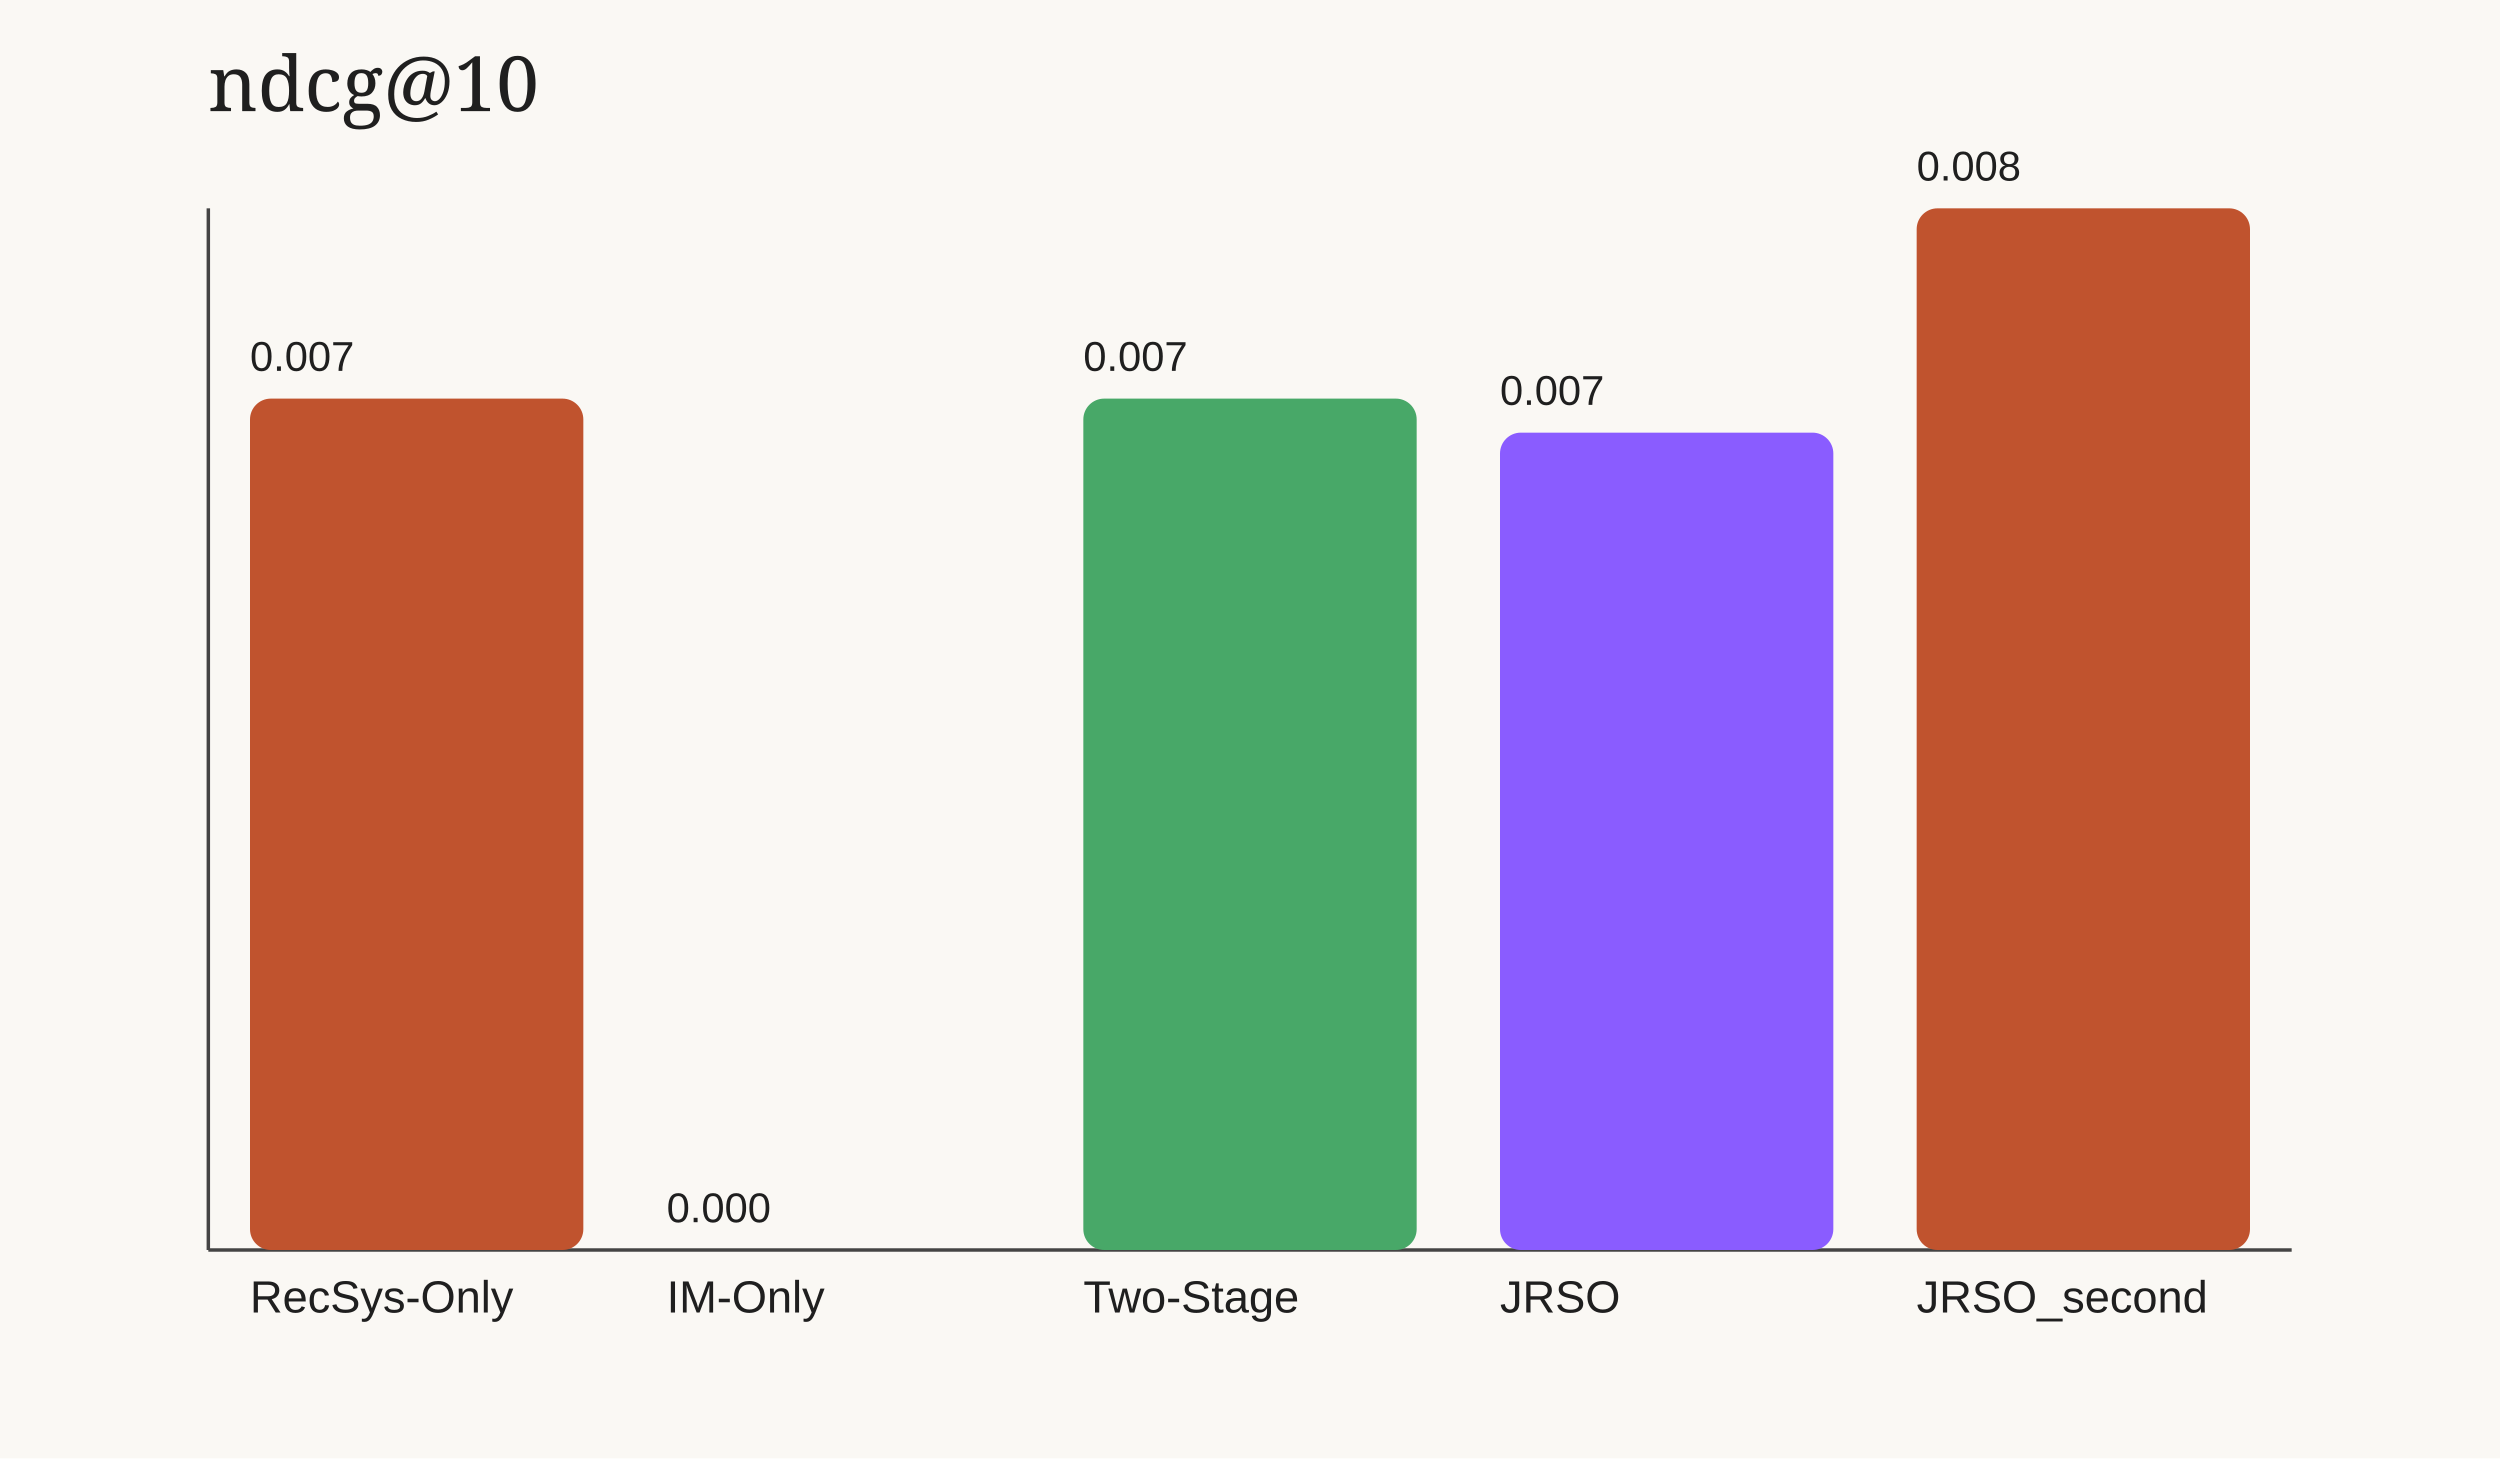
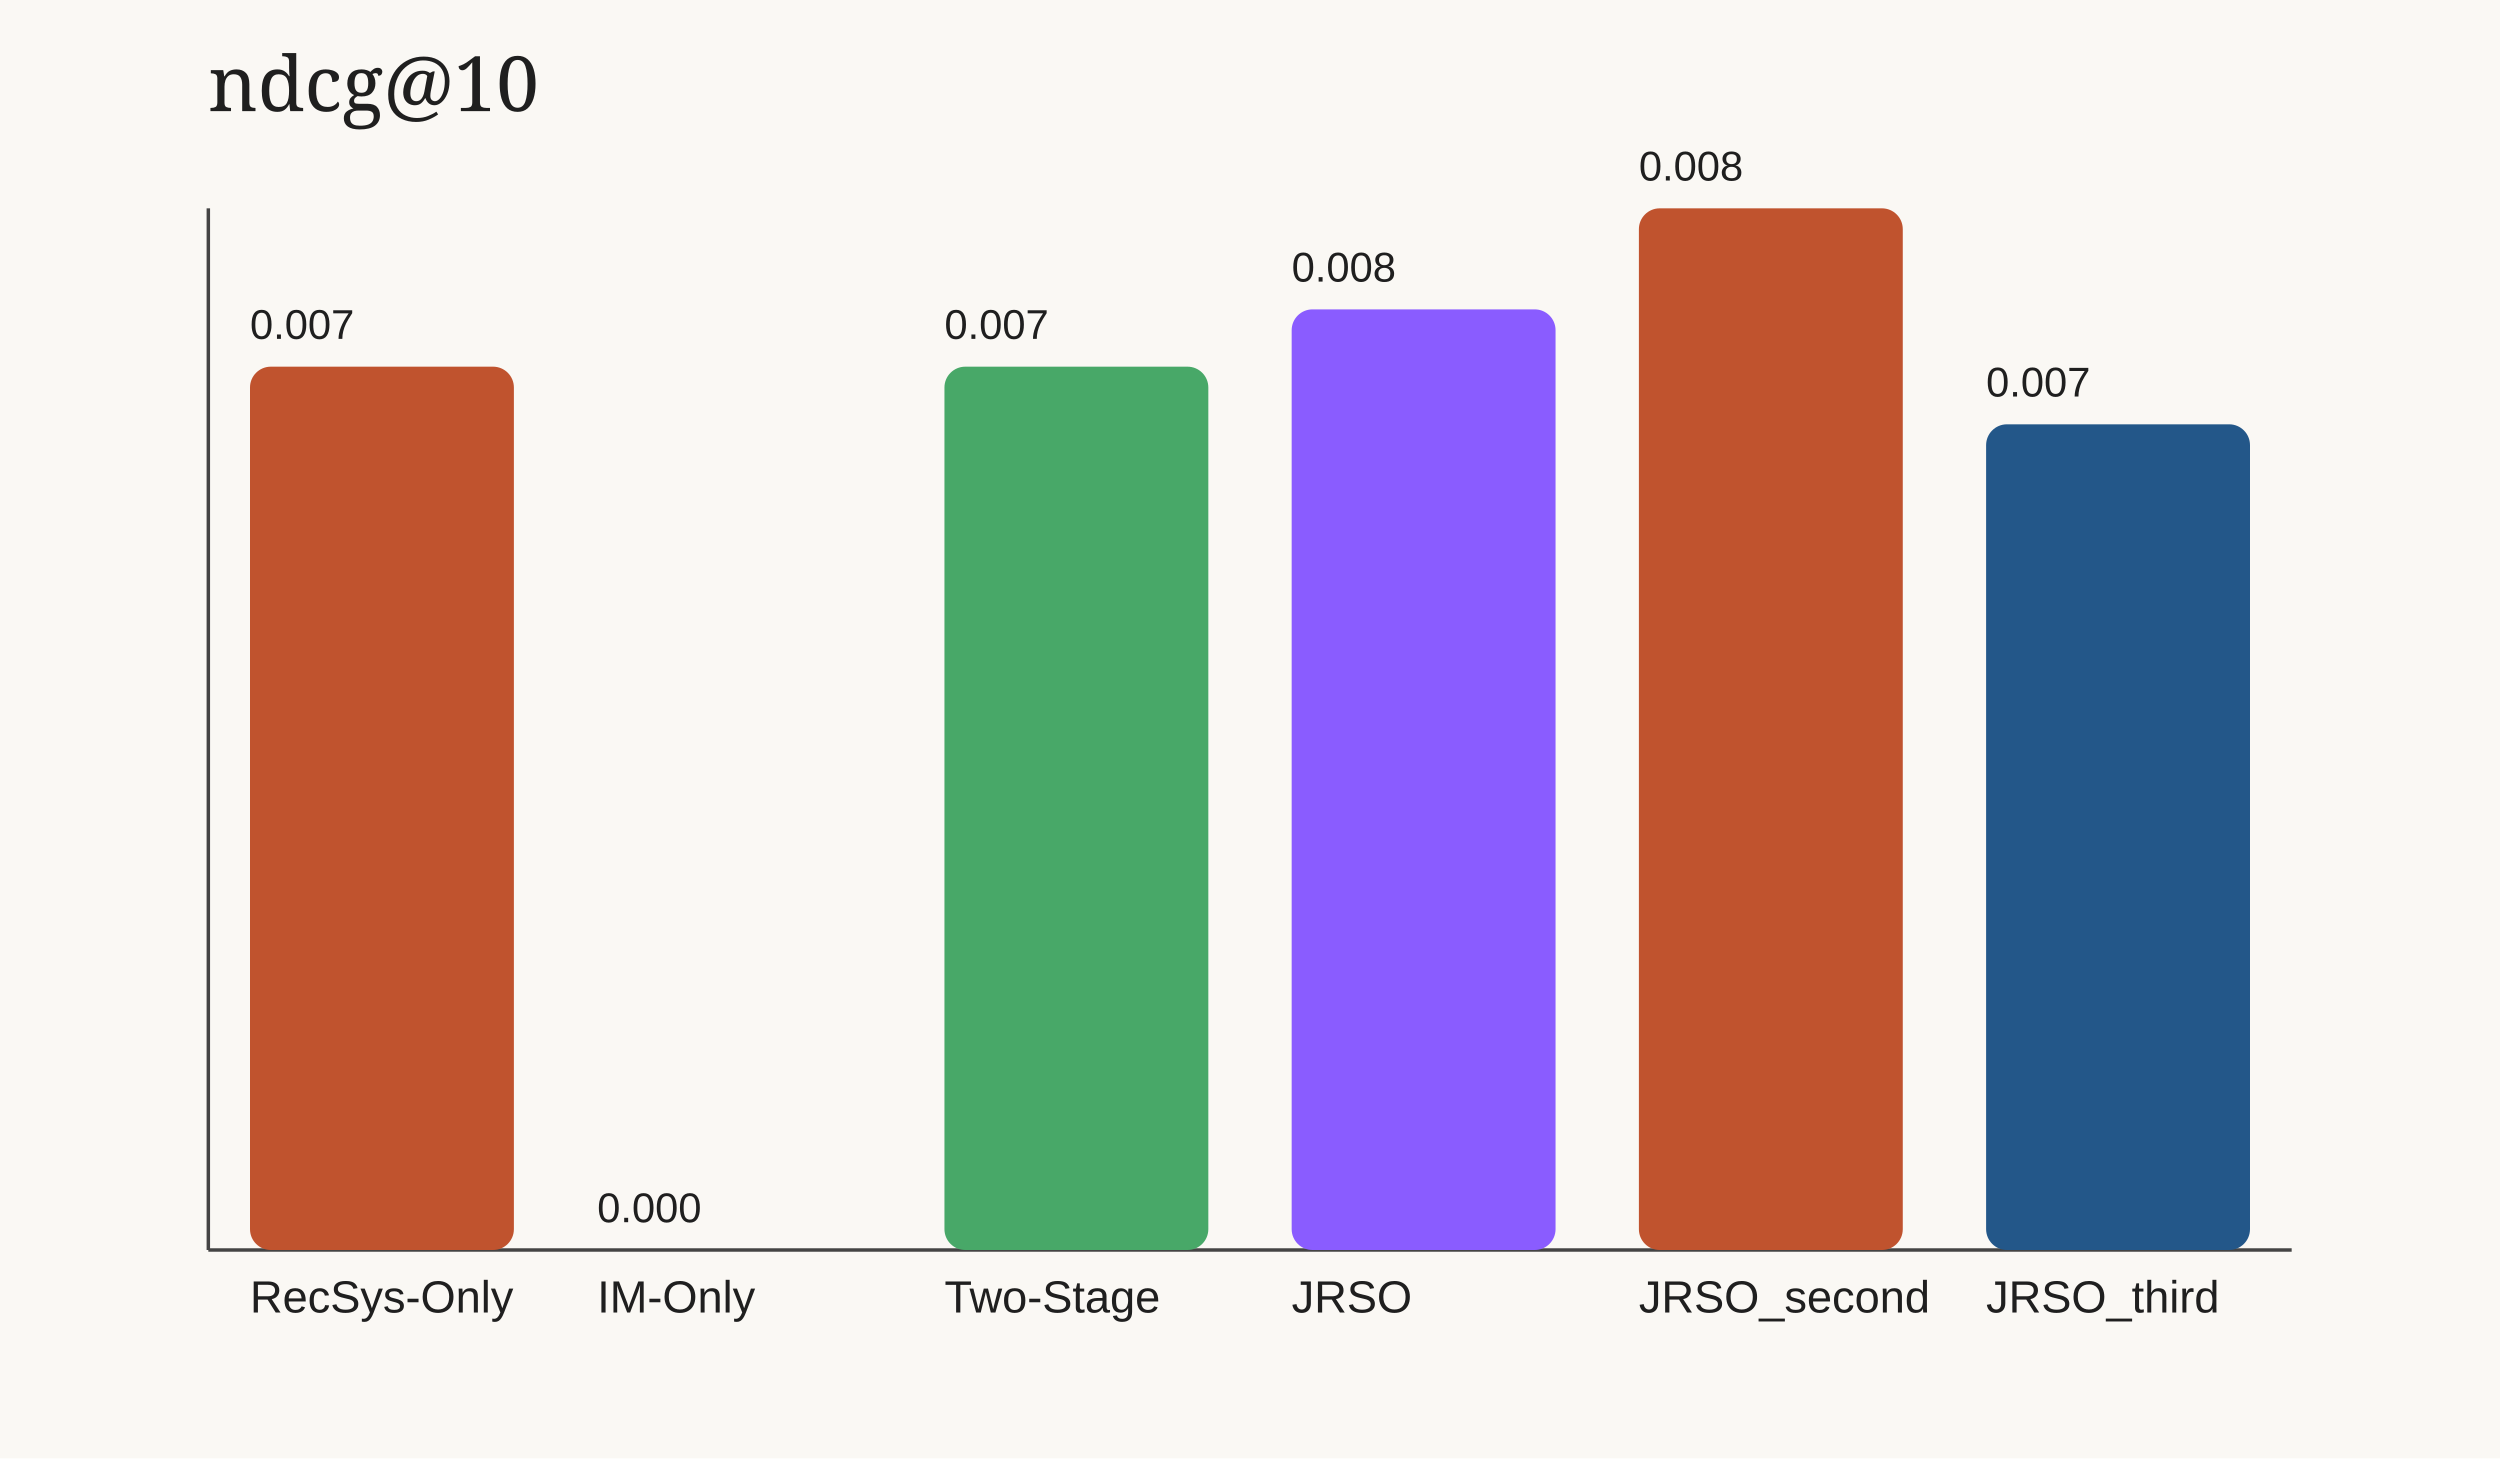
<svg xmlns="http://www.w3.org/2000/svg" width="720" height="420" viewBox="0 0 720 420">
  <rect width="100%" height="100%" fill="#faf8f4" />
  <text x="60" y="32" font-size="22" font-family="Georgia" fill="#1f1f1f">ndcg@10</text>
  <line x1="60" y1="360" x2="660" y2="360" stroke="#444" />
  <line x1="60" y1="60" x2="60" y2="360" stroke="#444" />
-   <rect x="72.0" y="114.8" width="96.0" height="245.2" fill="#c0532e" rx="6" />
+   <rect x="72.0" y="105.6" width="76.0" height="254.4" fill="#c0532e" rx="6" />
  <text x="72.0" y="378" font-size="13" font-family="Arial" fill="#1f1f1f">RecSys-Only</text>
-   <text x="72.0" y="106.8" font-size="12" font-family="Arial" fill="#1f1f1f">0.007</text>
-   <rect x="192.0" y="360.0" width="96.0" height="0.0" fill="#235789" rx="6" />
-   <text x="192.0" y="378" font-size="13" font-family="Arial" fill="#1f1f1f">IM-Only</text>
-   <text x="192.0" y="352.0" font-size="12" font-family="Arial" fill="#1f1f1f">0.000</text>
-   <rect x="312.0" y="114.8" width="96.0" height="245.2" fill="#48a868" rx="6" />
-   <text x="312.0" y="378" font-size="13" font-family="Arial" fill="#1f1f1f">Two-Stage</text>
-   <text x="312.0" y="106.8" font-size="12" font-family="Arial" fill="#1f1f1f">0.007</text>
-   <rect x="432.0" y="124.6" width="96.0" height="235.4" fill="#8a5cff" rx="6" />
-   <text x="432.0" y="378" font-size="13" font-family="Arial" fill="#1f1f1f">JRSO</text>
-   <text x="432.0" y="116.6" font-size="12" font-family="Arial" fill="#1f1f1f">0.007</text>
-   <rect x="552.0" y="60.0" width="96.0" height="300.0" fill="#c0532e" rx="6" />
-   <text x="552.0" y="378" font-size="13" font-family="Arial" fill="#1f1f1f">JRSO_second</text>
-   <text x="552.0" y="52.0" font-size="12" font-family="Arial" fill="#1f1f1f">0.008</text>
+   <text x="72.0" y="97.6" font-size="12" font-family="Arial" fill="#1f1f1f">0.007</text>
+   <rect x="172.0" y="360.0" width="76.0" height="0.0" fill="#235789" rx="6" />
+   <text x="172.0" y="378" font-size="13" font-family="Arial" fill="#1f1f1f">IM-Only</text>
+   <text x="172.0" y="352.0" font-size="12" font-family="Arial" fill="#1f1f1f">0.000</text>
+   <rect x="272.0" y="105.6" width="76.0" height="254.4" fill="#48a868" rx="6" />
+   <text x="272.0" y="378" font-size="13" font-family="Arial" fill="#1f1f1f">Two-Stage</text>
+   <text x="272.0" y="97.6" font-size="12" font-family="Arial" fill="#1f1f1f">0.007</text>
+   <rect x="372.0" y="89.1" width="76.0" height="270.9" fill="#8a5cff" rx="6" />
+   <text x="372.0" y="378" font-size="13" font-family="Arial" fill="#1f1f1f">JRSO</text>
+   <text x="372.0" y="81.1" font-size="12" font-family="Arial" fill="#1f1f1f">0.008</text>
+   <rect x="472.0" y="60.0" width="76.0" height="300.0" fill="#c0532e" rx="6" />
+   <text x="472.0" y="378" font-size="13" font-family="Arial" fill="#1f1f1f">JRSO_second</text>
+   <text x="472.0" y="52.0" font-size="12" font-family="Arial" fill="#1f1f1f">0.008</text>
+   <rect x="572.0" y="122.2" width="76.0" height="237.8" fill="#235789" rx="6" />
+   <text x="572.0" y="378" font-size="13" font-family="Arial" fill="#1f1f1f">JRSO_third</text>
+   <text x="572.0" y="114.2" font-size="12" font-family="Arial" fill="#1f1f1f">0.007</text>
</svg>
